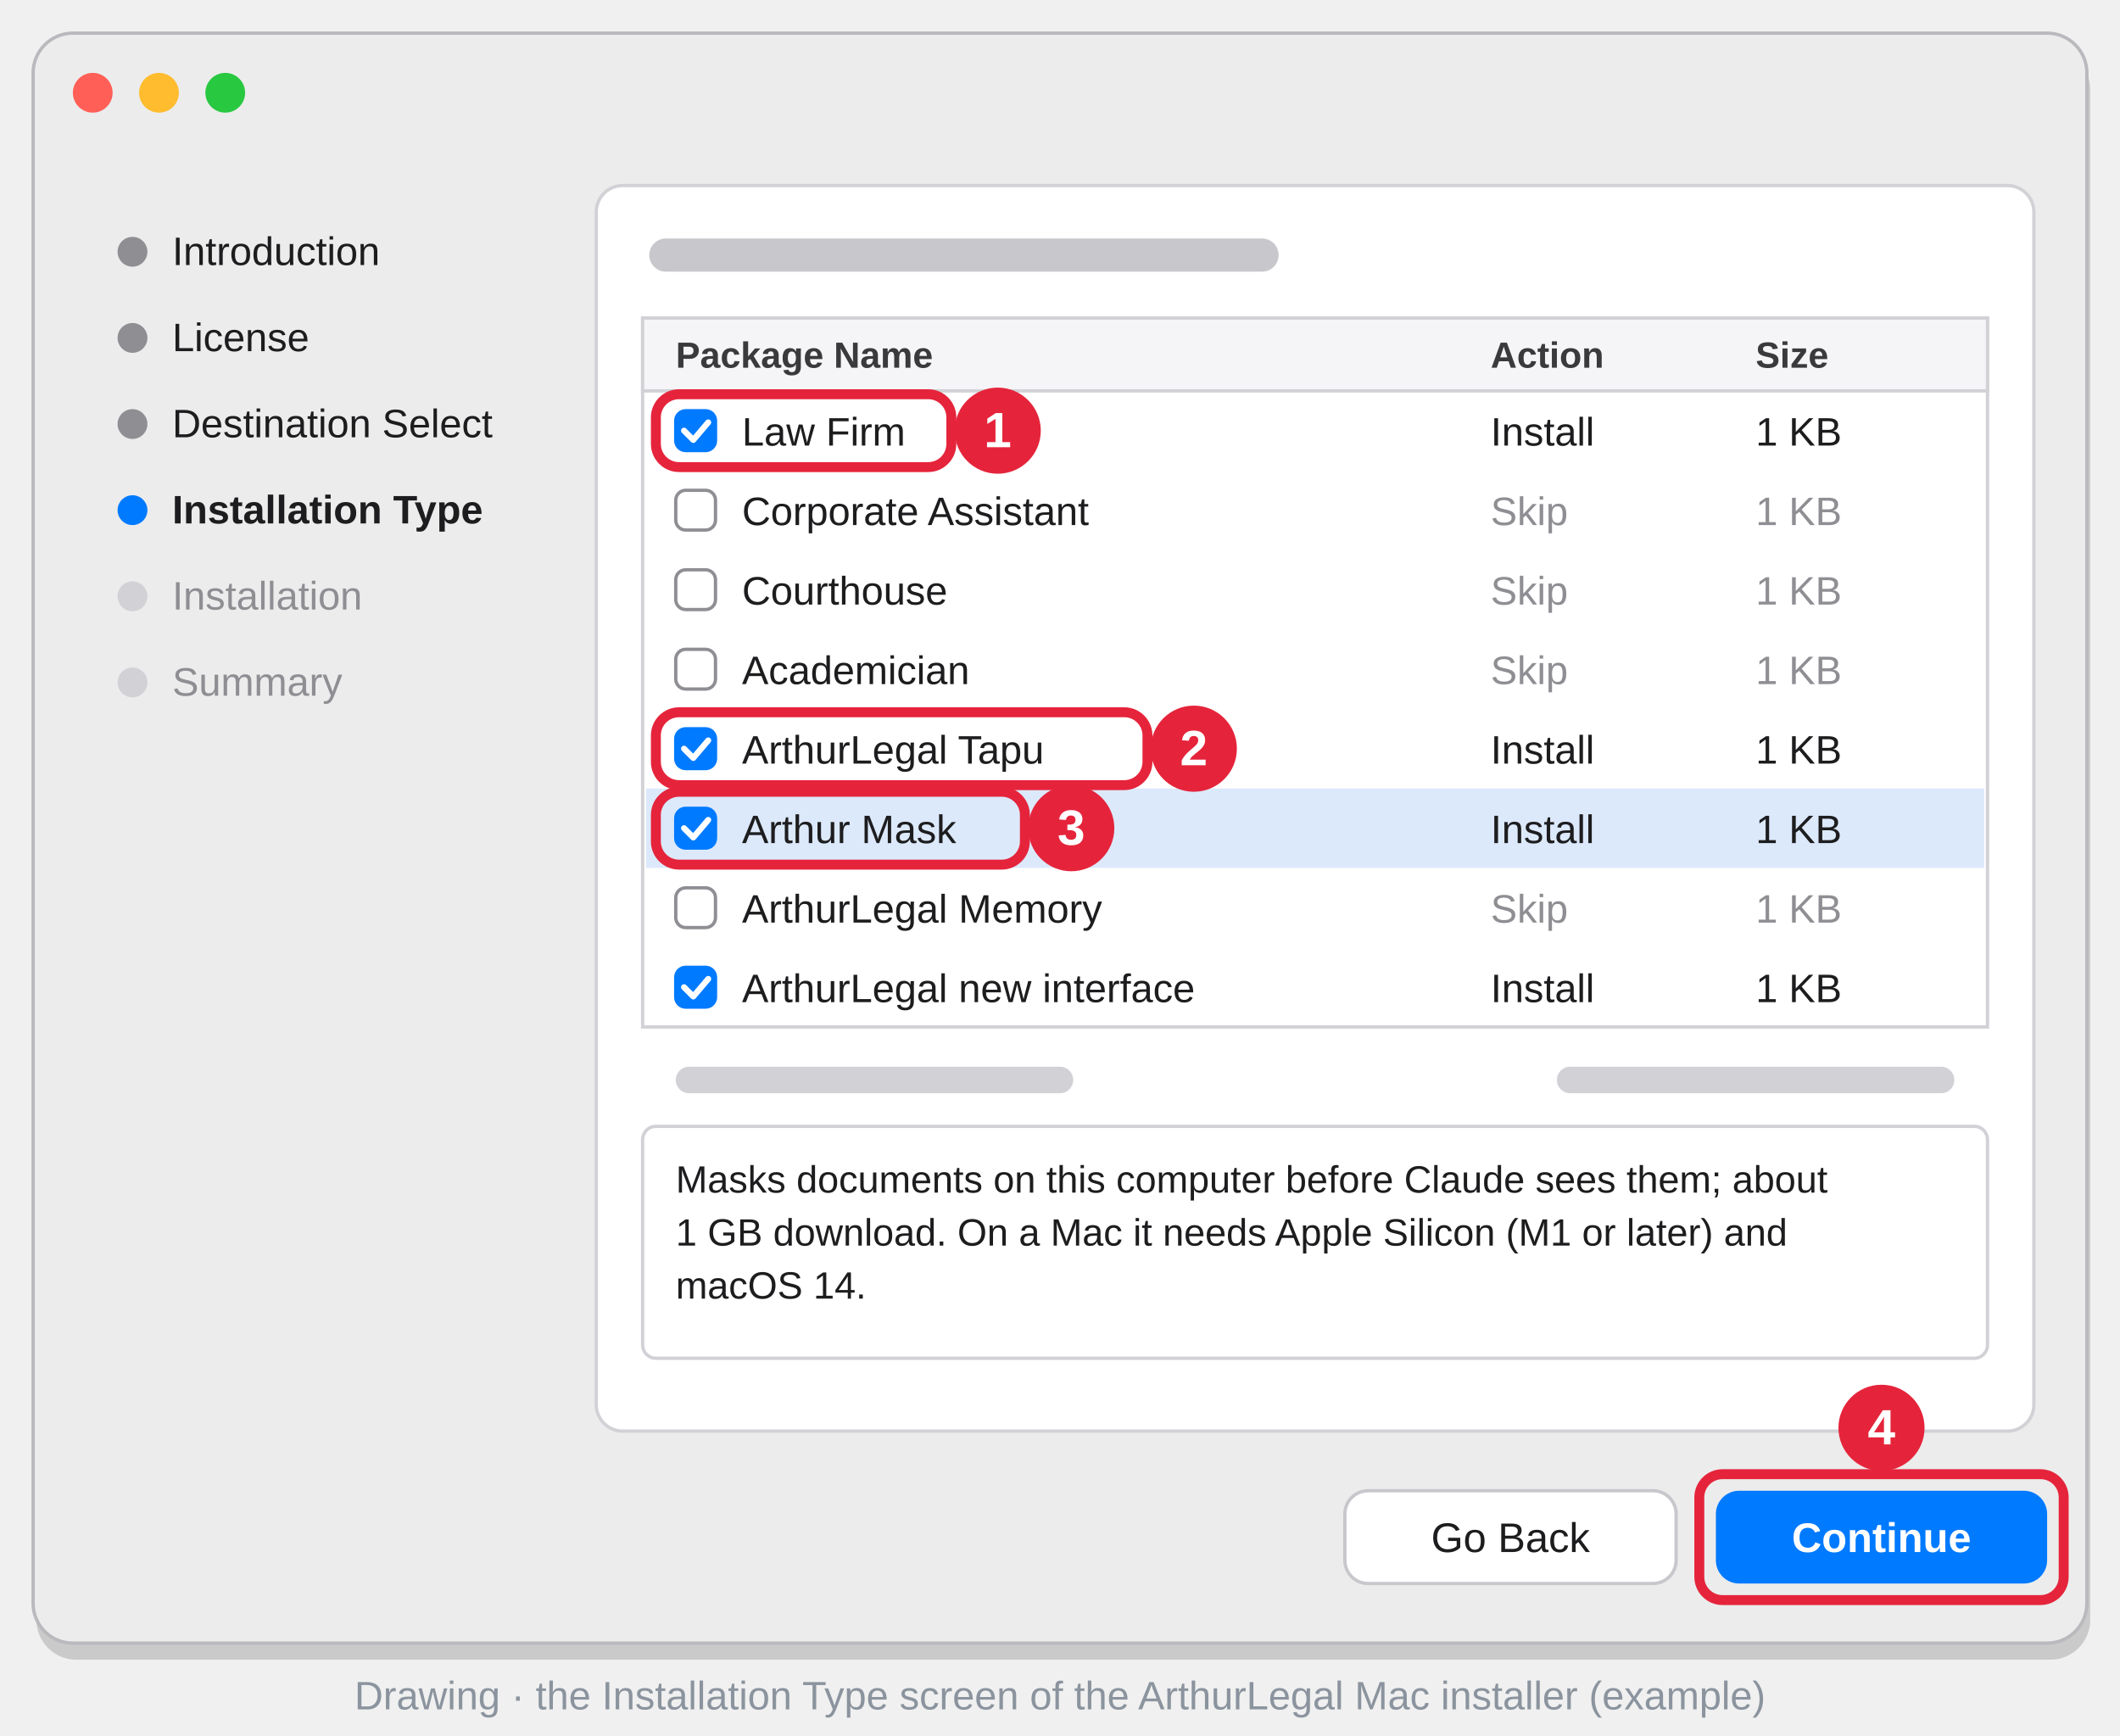
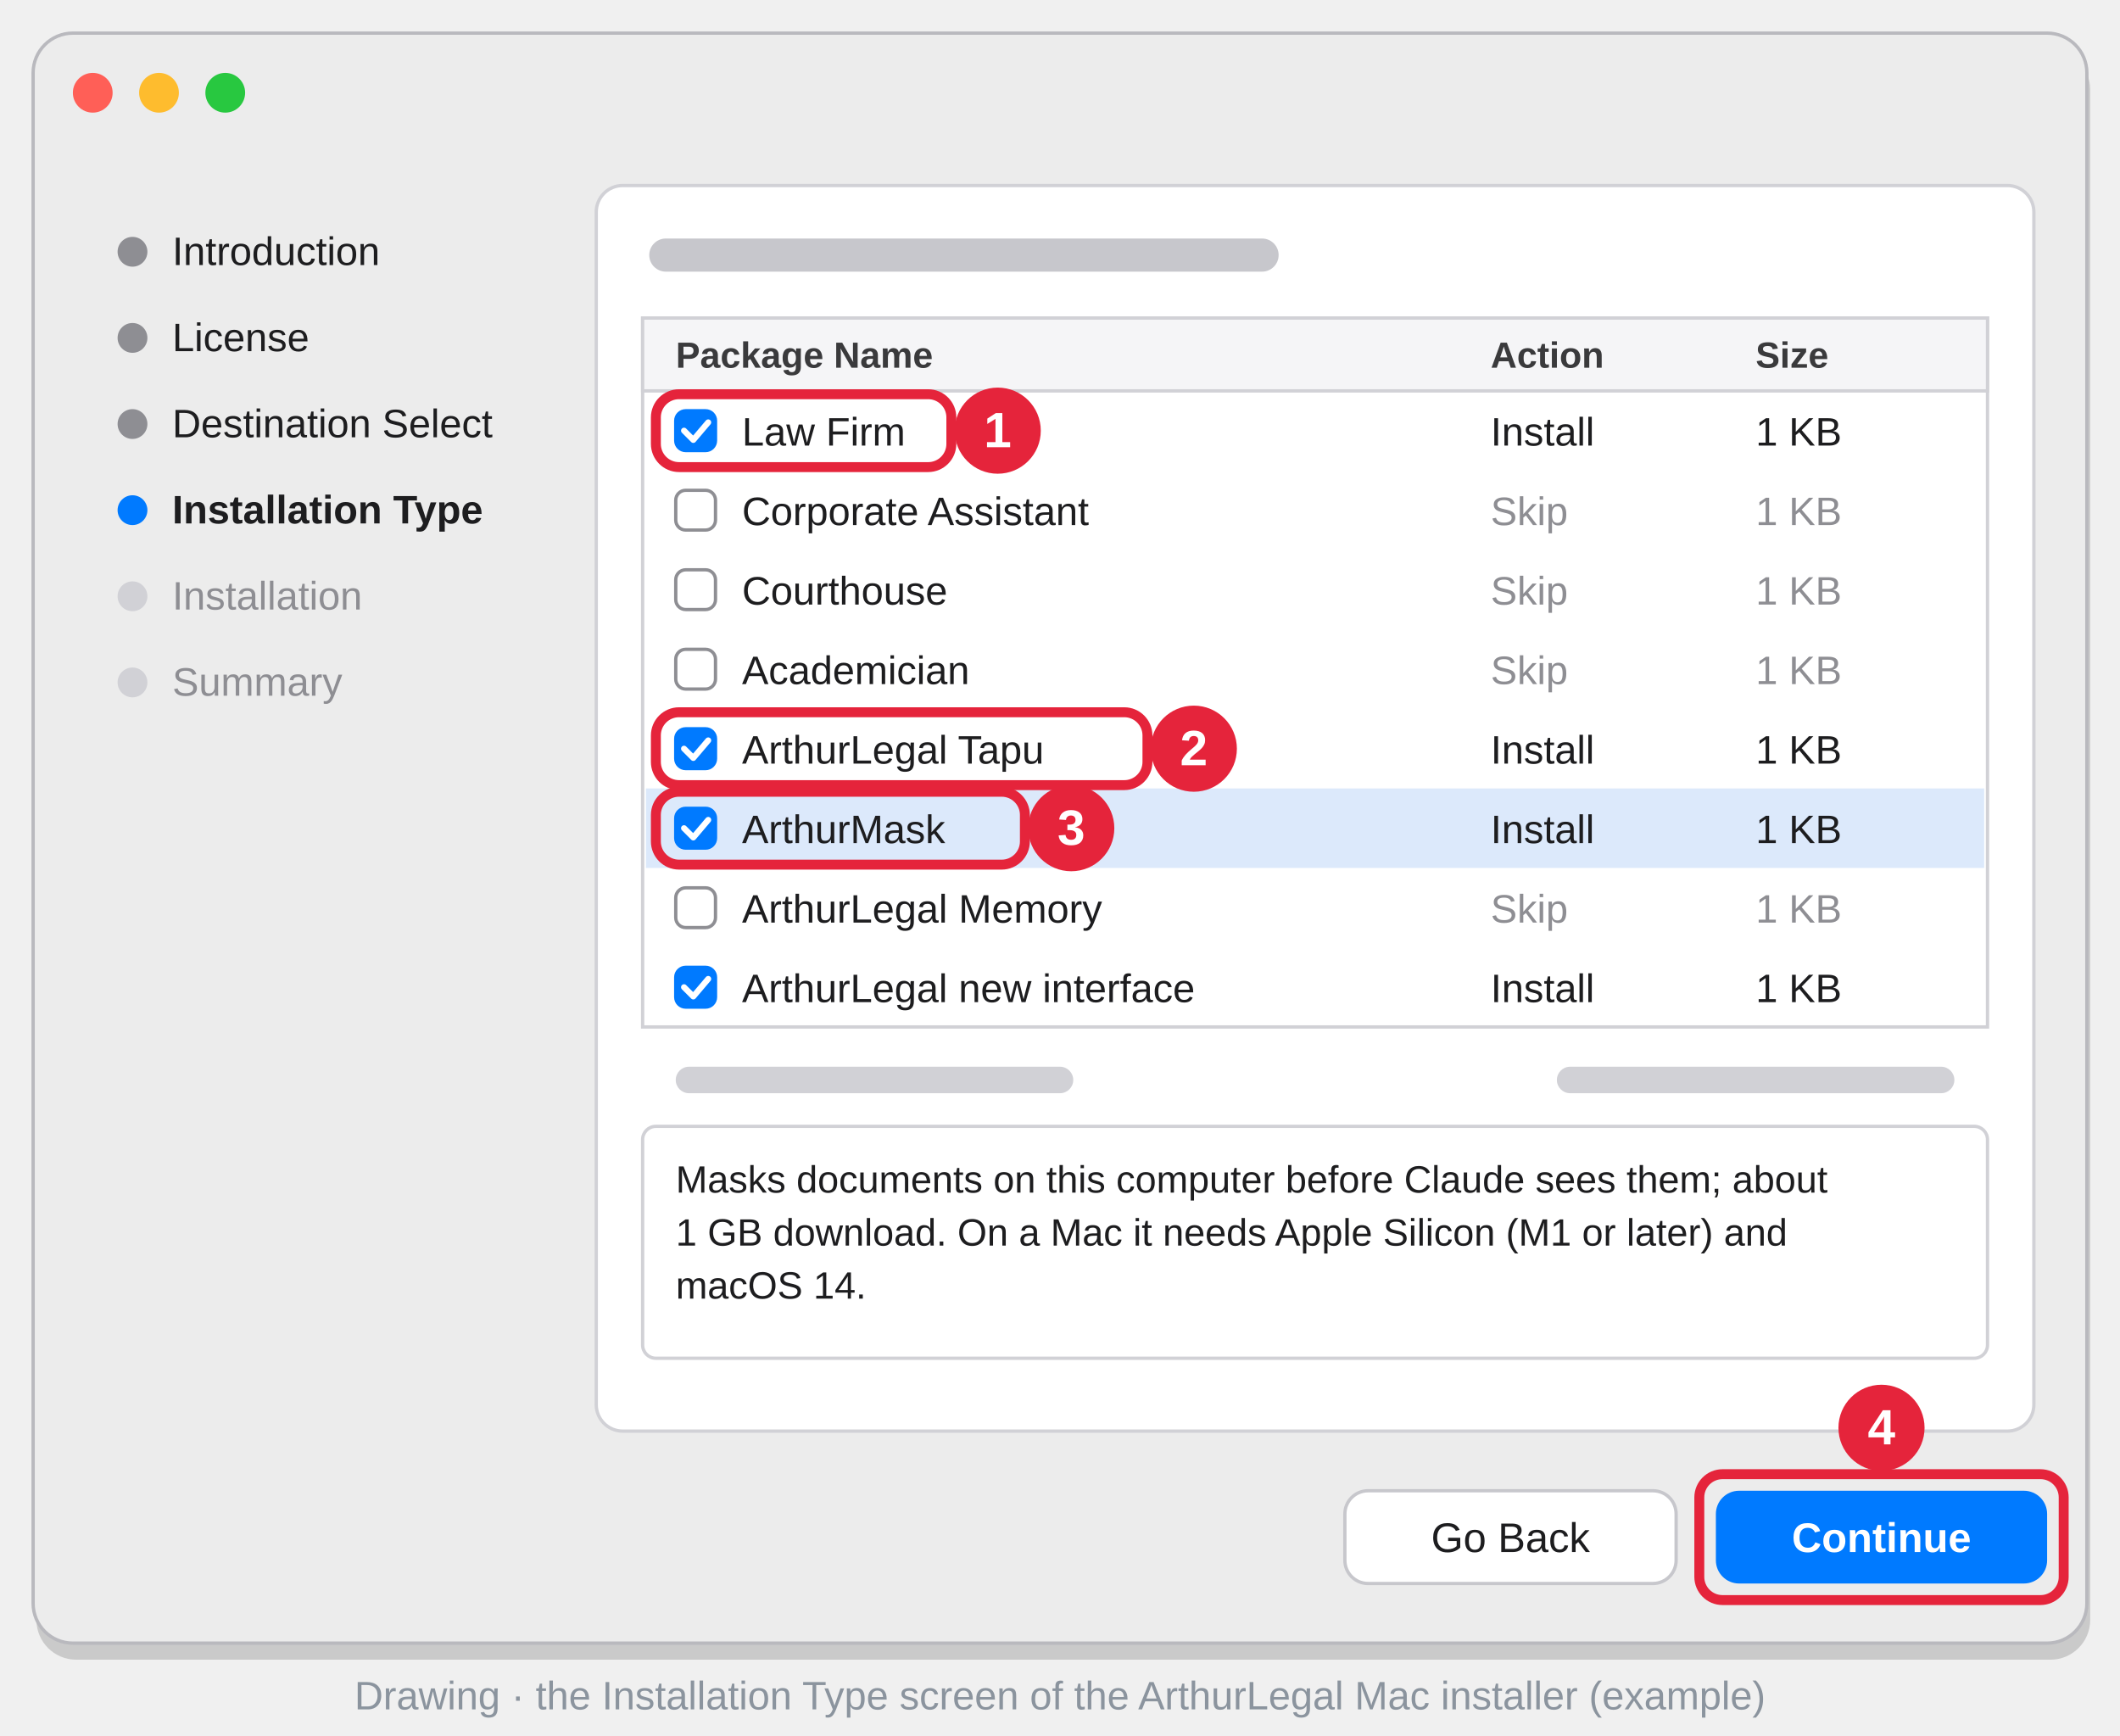
- <svg xmlns="http://www.w3.org/2000/svg" width="640" height="524" viewBox="0 0 640 524" role="img" aria-label="Example: on the Installation Type screen tick your package (here Law Firm), optionally Tapu and Arthur Mask, then click Continue">
+ <svg xmlns="http://www.w3.org/2000/svg" width="640" height="524" viewBox="0 0 640 524" role="img" aria-label="Example: on the Installation Type screen tick your package (here Law Firm), optionally Tapu and ArthurMask, then click Continue">
  <g font-family="-apple-system, BlinkMacSystemFont, 'SF Pro Text', 'Helvetica Neue', 'Segoe UI', Arial, sans-serif">
    <rect x="11" y="15" width="620" height="486" rx="12" fill="#000000" opacity="0.16" />
    <rect x="10" y="10" width="620" height="486" rx="12" fill="#ececec" stroke="#b9b9be" />
    <circle cx="28" cy="28" r="6" fill="#ff5f57" />
    <circle cx="48" cy="28" r="6" fill="#febc2e" />
    <circle cx="68" cy="28" r="6" fill="#28c840" />
    <circle cx="40" cy="76" r="4.5" fill="#8e8e93" />
    <text x="52" y="80" font-size="12" fill="#1d1d1f" font-weight="400" text-anchor="start">Introduction</text>
    <circle cx="40" cy="102" r="4.5" fill="#8e8e93" />
    <text x="52" y="106" font-size="12" fill="#1d1d1f" font-weight="400" text-anchor="start">License</text>
    <circle cx="40" cy="128" r="4.5" fill="#8e8e93" />
    <text x="52" y="132" font-size="12" fill="#1d1d1f" font-weight="400" text-anchor="start">Destination Select</text>
    <circle cx="40" cy="154" r="4.5" fill="#007aff" />
    <text x="52" y="158" font-size="12" fill="#1d1d1f" font-weight="700" text-anchor="start">Installation Type</text>
    <circle cx="40" cy="180" r="4.5" fill="#d1d1d6" />
    <text x="52" y="184" font-size="12" fill="#8e8e93" font-weight="400" text-anchor="start">Installation</text>
    <circle cx="40" cy="206" r="4.5" fill="#d1d1d6" />
    <text x="52" y="210" font-size="12" fill="#8e8e93" font-weight="400" text-anchor="start">Summary</text>
    <rect x="180" y="56" width="434" height="376" rx="8" fill="#ffffff" stroke="#d1d1d6" />
    <rect x="196" y="72" width="190" height="10" rx="5" fill="#c7c7cc" />
    <rect x="194" y="96" width="406" height="214" fill="#ffffff" stroke="#d1d1d6" />
    <rect x="194" y="96" width="406" height="22" fill="#f5f5f7" stroke="#d1d1d6" />
    <text x="204" y="111" font-size="11" fill="#3a3a3c" font-weight="600" text-anchor="start">Package Name</text>
    <text x="450" y="111" font-size="11" fill="#3a3a3c" font-weight="600" text-anchor="start">Action</text>
    <text x="530" y="111" font-size="11" fill="#3a3a3c" font-weight="600" text-anchor="start">Size</text>
    <rect x="204" y="124" width="12" height="12" rx="3" fill="#007aff" stroke="#007aff" />
    <path d="M206.5 130 l2.8 2.8 l4.5 -5.3" stroke="#ffffff" stroke-width="1.8" fill="none" stroke-linecap="round" stroke-linejoin="round" />
    <text x="224" y="134.5" font-size="12" fill="#1d1d1f" font-weight="400" text-anchor="start">Law Firm</text>
    <text x="450" y="134.5" font-size="12" fill="#1d1d1f" font-weight="400" text-anchor="start">Install</text>
    <text x="530" y="134.5" font-size="12" fill="#1d1d1f" font-weight="400" text-anchor="start">1 KB</text>
    <rect x="204" y="148" width="12" height="12" rx="3" fill="#ffffff" stroke="#8e8e93" />
    <text x="224" y="158.5" font-size="12" fill="#1d1d1f" font-weight="400" text-anchor="start">Corporate Assistant</text>
    <text x="450" y="158.5" font-size="12" fill="#8e8e93" font-weight="400" text-anchor="start">Skip</text>
    <text x="530" y="158.5" font-size="12" fill="#8e8e93" font-weight="400" text-anchor="start">1 KB</text>
    <rect x="204" y="172" width="12" height="12" rx="3" fill="#ffffff" stroke="#8e8e93" />
    <text x="224" y="182.5" font-size="12" fill="#1d1d1f" font-weight="400" text-anchor="start">Courthouse</text>
    <text x="450" y="182.5" font-size="12" fill="#8e8e93" font-weight="400" text-anchor="start">Skip</text>
    <text x="530" y="182.5" font-size="12" fill="#8e8e93" font-weight="400" text-anchor="start">1 KB</text>
    <rect x="204" y="196" width="12" height="12" rx="3" fill="#ffffff" stroke="#8e8e93" />
    <text x="224" y="206.5" font-size="12" fill="#1d1d1f" font-weight="400" text-anchor="start">Academician</text>
    <text x="450" y="206.5" font-size="12" fill="#8e8e93" font-weight="400" text-anchor="start">Skip</text>
    <text x="530" y="206.5" font-size="12" fill="#8e8e93" font-weight="400" text-anchor="start">1 KB</text>
    <rect x="204" y="220" width="12" height="12" rx="3" fill="#007aff" stroke="#007aff" />
    <path d="M206.5 226 l2.8 2.8 l4.5 -5.3" stroke="#ffffff" stroke-width="1.8" fill="none" stroke-linecap="round" stroke-linejoin="round" />
    <text x="224" y="230.5" font-size="12" fill="#1d1d1f" font-weight="400" text-anchor="start">ArthurLegal Tapu</text>
    <text x="450" y="230.5" font-size="12" fill="#1d1d1f" font-weight="400" text-anchor="start">Install</text>
    <text x="530" y="230.5" font-size="12" fill="#1d1d1f" font-weight="400" text-anchor="start">1 KB</text>
    <rect x="195" y="238" width="404" height="24" fill="#dce9fb" />
    <rect x="204" y="244" width="12" height="12" rx="3" fill="#007aff" stroke="#007aff" />
    <path d="M206.5 250 l2.8 2.8 l4.5 -5.3" stroke="#ffffff" stroke-width="1.8" fill="none" stroke-linecap="round" stroke-linejoin="round" />
-     <text x="224" y="254.5" font-size="12" fill="#1d1d1f" font-weight="400" text-anchor="start">Arthur Mask</text>
+     <text x="224" y="254.5" font-size="12" fill="#1d1d1f" font-weight="400" text-anchor="start">ArthurMask</text>
    <text x="450" y="254.5" font-size="12" fill="#1d1d1f" font-weight="400" text-anchor="start">Install</text>
    <text x="530" y="254.5" font-size="12" fill="#1d1d1f" font-weight="400" text-anchor="start">1 KB</text>
    <rect x="204" y="268" width="12" height="12" rx="3" fill="#ffffff" stroke="#8e8e93" />
    <text x="224" y="278.5" font-size="12" fill="#1d1d1f" font-weight="400" text-anchor="start">ArthurLegal Memory</text>
    <text x="450" y="278.5" font-size="12" fill="#8e8e93" font-weight="400" text-anchor="start">Skip</text>
    <text x="530" y="278.5" font-size="12" fill="#8e8e93" font-weight="400" text-anchor="start">1 KB</text>
    <rect x="204" y="292" width="12" height="12" rx="3" fill="#007aff" stroke="#007aff" />
    <path d="M206.5 298 l2.8 2.8 l4.5 -5.3" stroke="#ffffff" stroke-width="1.8" fill="none" stroke-linecap="round" stroke-linejoin="round" />
    <text x="224" y="302.5" font-size="12" fill="#1d1d1f" font-weight="400" text-anchor="start">ArthurLegal new interface</text>
    <text x="450" y="302.5" font-size="12" fill="#1d1d1f" font-weight="400" text-anchor="start">Install</text>
    <text x="530" y="302.5" font-size="12" fill="#1d1d1f" font-weight="400" text-anchor="start">1 KB</text>
    <rect x="204" y="322" width="120" height="8" rx="4" fill="#d1d1d6" />
    <rect x="470" y="322" width="120" height="8" rx="4" fill="#d1d1d6" />
    <rect x="194" y="340" width="406" height="70" rx="4" fill="#ffffff" stroke="#d1d1d6" />
    <text x="204" y="360" font-size="11.5" fill="#1d1d1f" font-weight="400" text-anchor="start">Masks documents on this computer before Claude sees them; about</text>
    <text x="204" y="376" font-size="11.5" fill="#1d1d1f" font-weight="400" text-anchor="start">1 GB download. On a Mac it needs Apple Silicon (M1 or later) and</text>
    <text x="204" y="392" font-size="11.5" fill="#1d1d1f" font-weight="400" text-anchor="start">macOS 14.</text>
    <rect x="406" y="450" width="100" height="28" rx="7" fill="#ffffff" stroke="#c7c7cc" />
    <text x="456" y="468.5" font-size="12.5" fill="#1d1d1f" font-weight="500" text-anchor="middle">Go Back</text>
    <rect x="518" y="450" width="100" height="28" rx="7" fill="#007aff" />
    <text x="568" y="468.5" font-size="12.5" fill="#ffffff" font-weight="600" text-anchor="middle">Continue</text>
    <rect x="198" y="119" width="89.2" height="22" rx="7" fill="none" stroke="#e5243b" stroke-width="3" />
    <circle cx="301.2" cy="130.0" r="13" fill="#e5243b" />
    <text x="301.2" y="135.0" font-size="15" fill="#ffffff" font-weight="700" text-anchor="middle">1</text>
    <rect x="198" y="215" width="148.4" height="22" rx="7" fill="none" stroke="#e5243b" stroke-width="3" />
    <circle cx="360.4" cy="226.0" r="13" fill="#e5243b" />
    <text x="360.4" y="231.0" font-size="15" fill="#ffffff" font-weight="700" text-anchor="middle">2</text>
    <rect x="198" y="239" width="111.4" height="22" rx="7" fill="none" stroke="#e5243b" stroke-width="3" />
    <circle cx="323.4" cy="250.0" r="13" fill="#e5243b" />
    <text x="323.4" y="255.0" font-size="15" fill="#ffffff" font-weight="700" text-anchor="middle">3</text>
    <rect x="513" y="445" width="110" height="38" rx="7" fill="none" stroke="#e5243b" stroke-width="3" />
    <circle cx="568.0" cy="431" r="13" fill="#e5243b" />
    <text x="568.0" y="436" font-size="15" fill="#ffffff" font-weight="700" text-anchor="middle">4</text>
    <text x="320.0" y="516" font-size="12" fill="#8b949e" font-weight="400" text-anchor="middle">Drawing · the Installation Type screen of the ArthurLegal Mac installer (example)</text>
  </g>
</svg>
